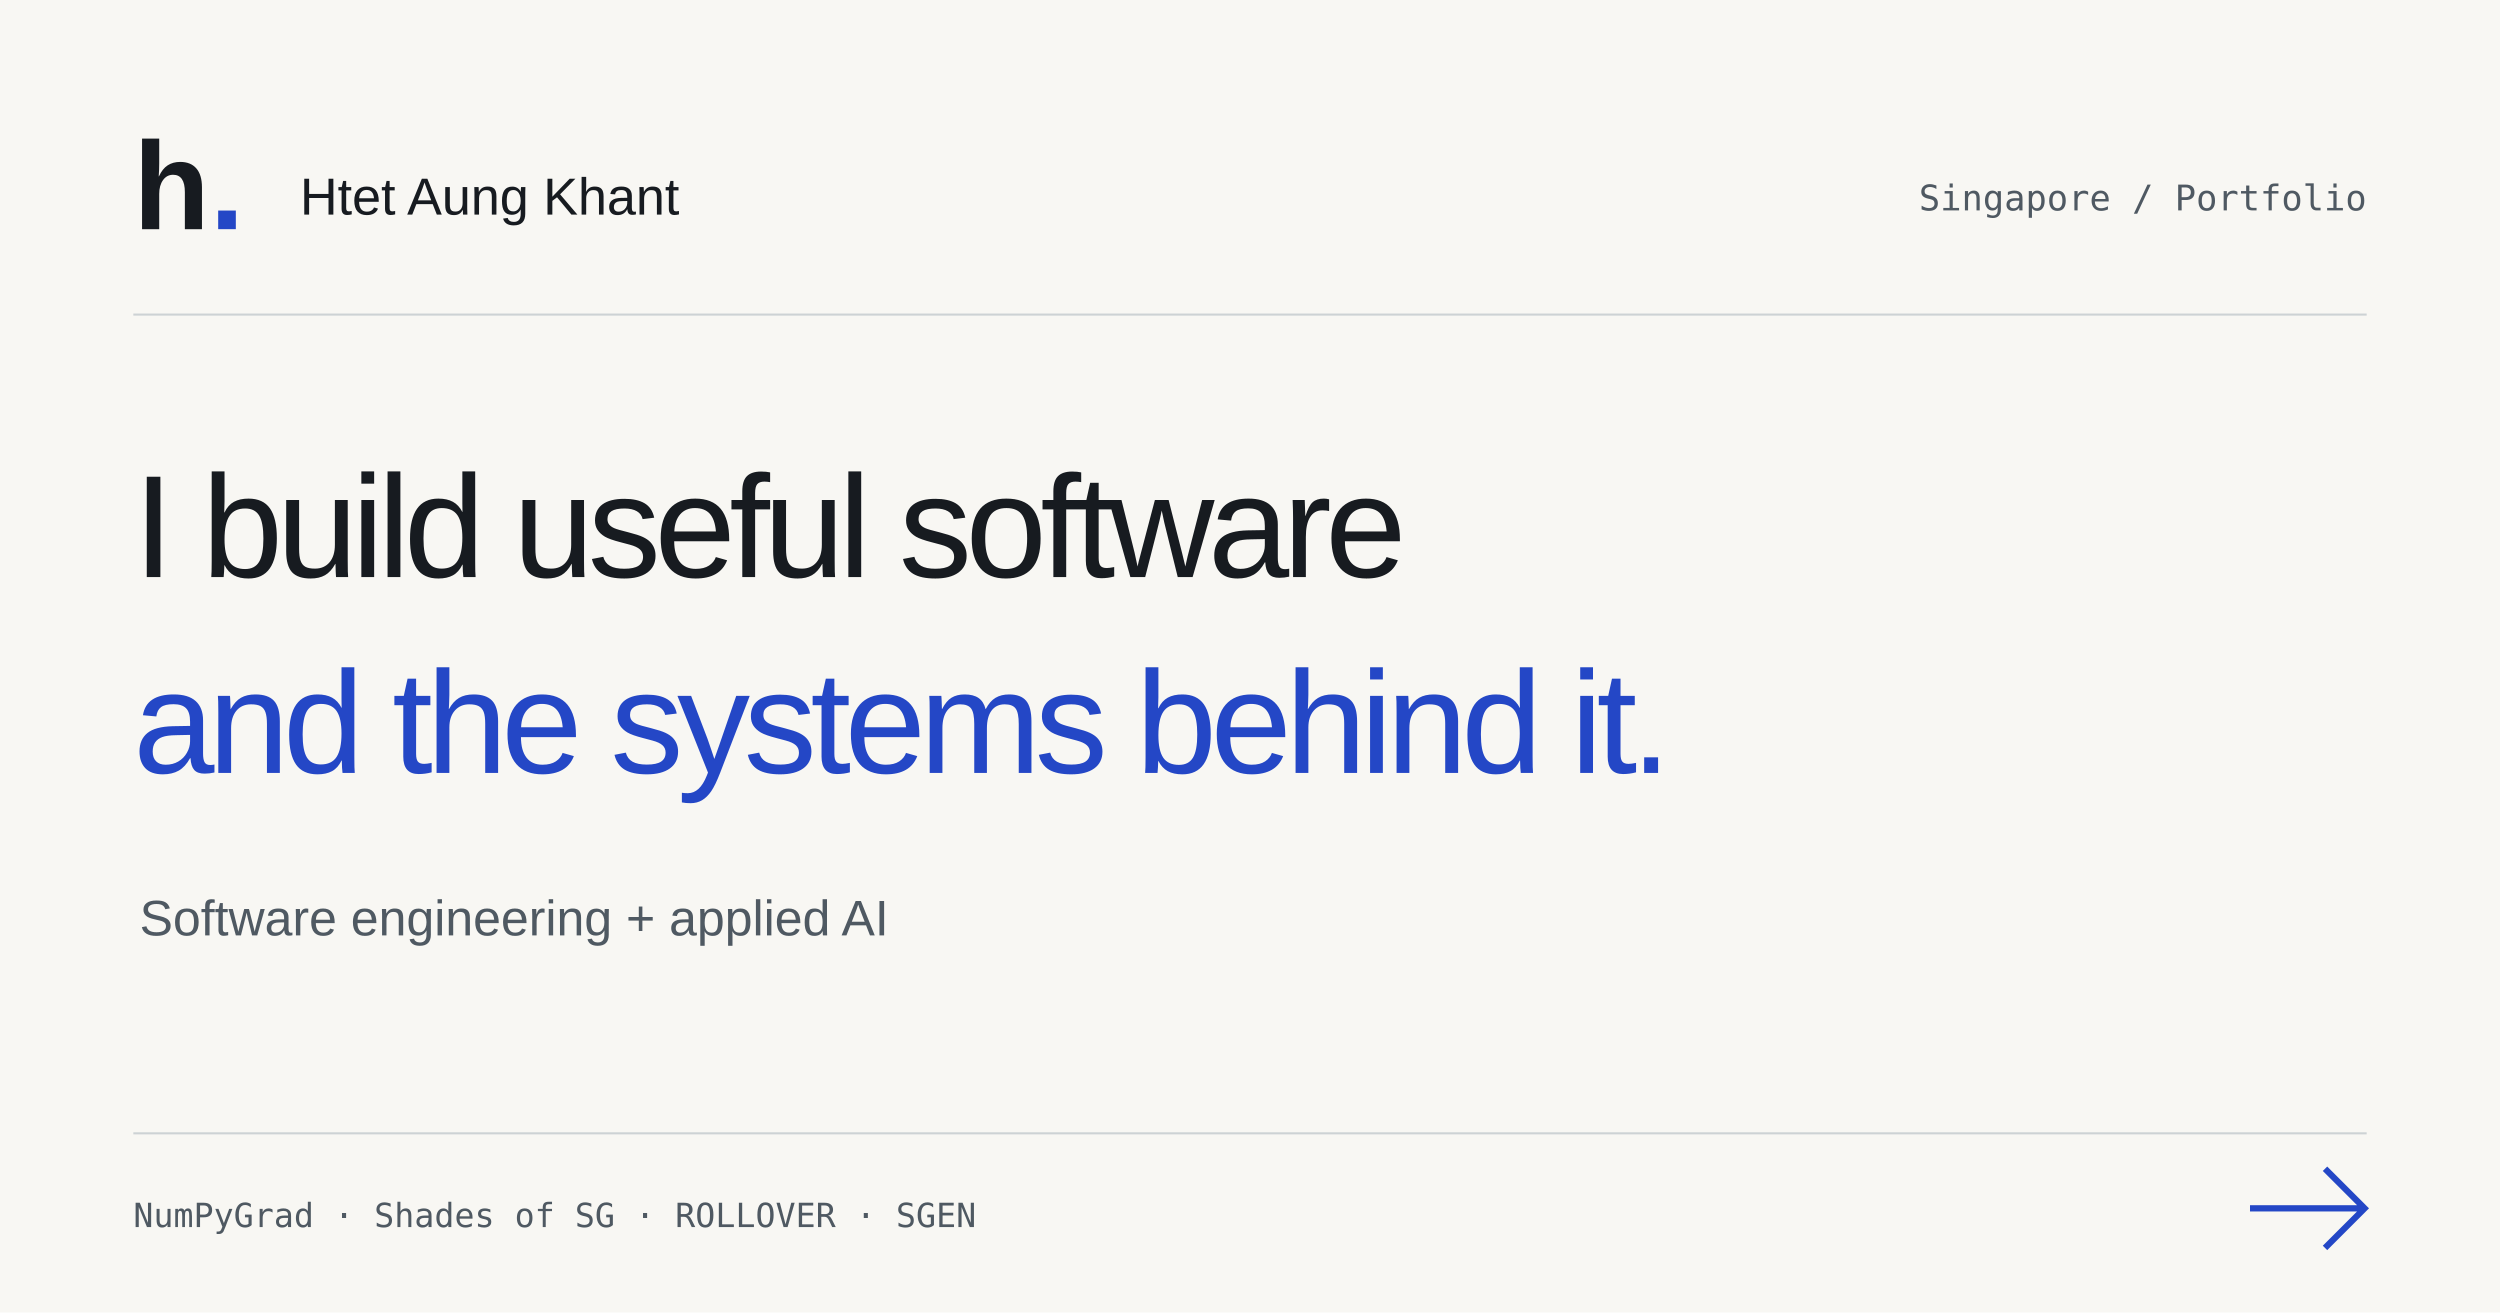
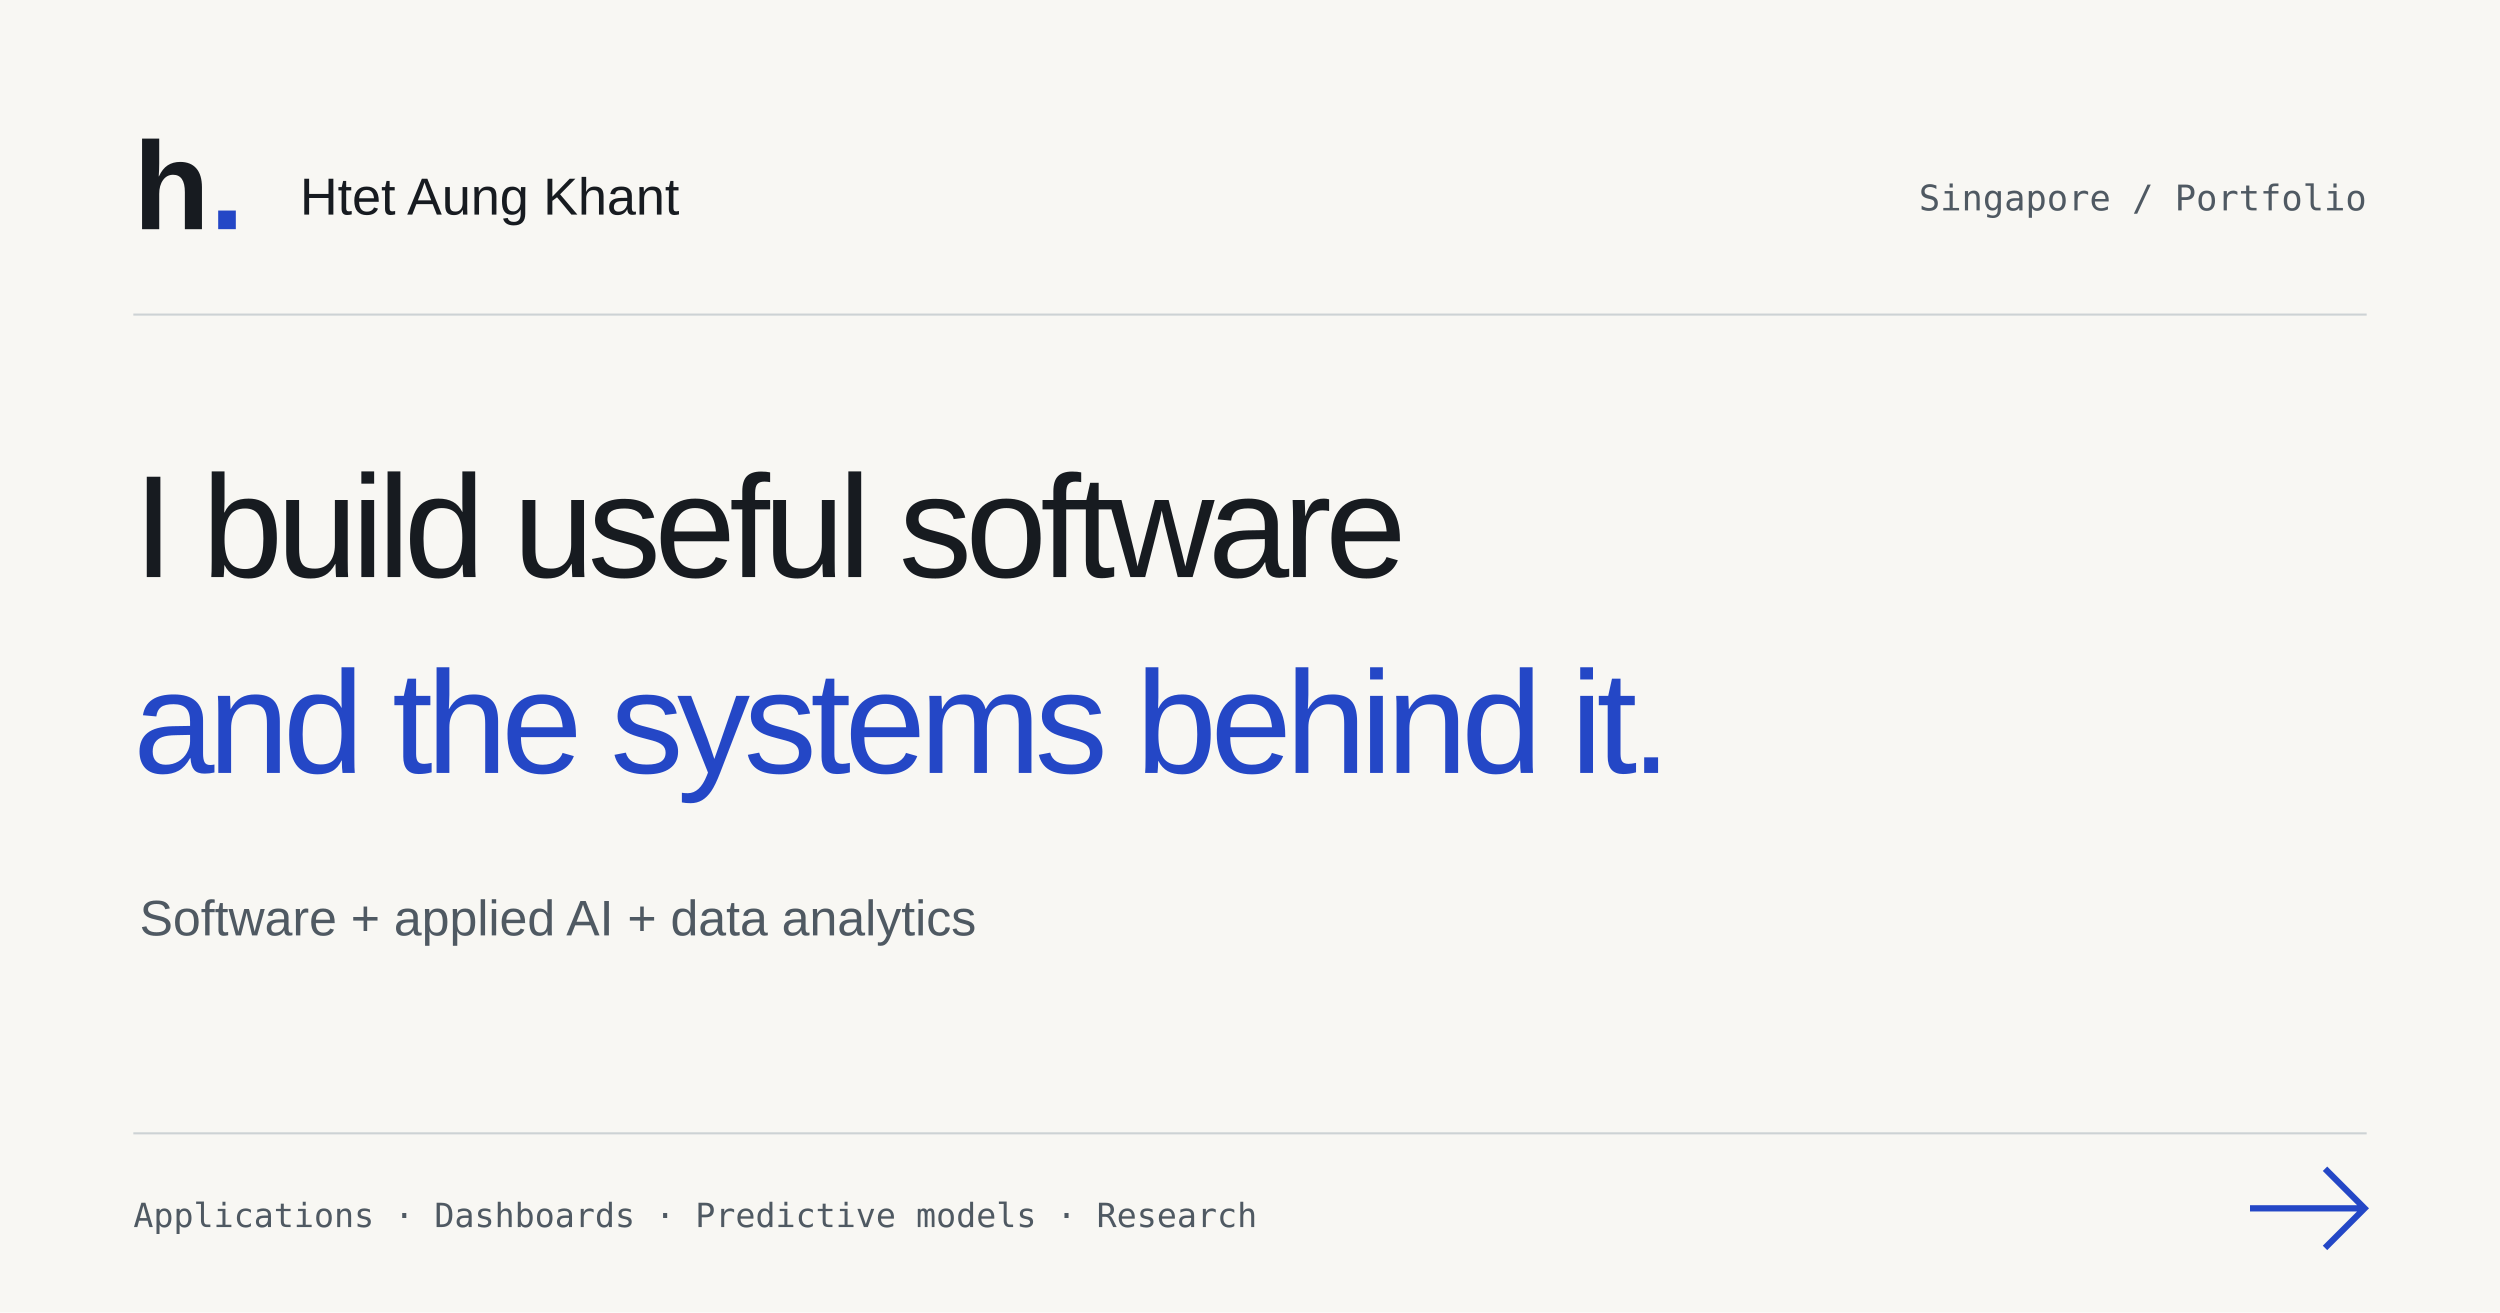
<svg xmlns="http://www.w3.org/2000/svg" width="1200" height="630" viewBox="0 0 1200 630">
  <rect width="1200" height="630" fill="#f8f7f3" />
  <path d="M64 151H1136M64 544H1136" stroke="#cdd2d4" />
  <text x="64" y="110" font-family="Arial, sans-serif" font-weight="700" font-size="60" letter-spacing="-5" fill="#171b20">h<tspan fill="#2447c6">.</tspan>
  </text>
  <text x="144" y="103" font-family="Arial, sans-serif" font-size="25" fill="#171b20">Htet Aung Khant</text>
  <text x="1136" y="101" text-anchor="end" font-family="monospace" font-size="17" fill="#4f5962">Singapore / Portfolio</text>
  <text x="64" y="277" font-family="Arial, sans-serif" font-size="70" font-weight="500" letter-spacing="-3" fill="#171b20">I build useful software</text>
  <text x="64" y="371" font-family="Arial, sans-serif" font-size="70" font-weight="500" letter-spacing="-3" fill="#2447c6">and the systems behind it.</text>
-   <text x="67" y="449" font-family="Arial, sans-serif" font-size="24" fill="#4f5962">Software engineering + applied AI</text>
-   <text x="64" y="589" font-family="monospace" font-size="16" fill="#4f5962">NumPyGrad · Shades of SG · ROLLOVER · SGEN</text>
+   <text x="67" y="449" font-family="Arial, sans-serif" font-size="24" fill="#4f5962">Software + applied AI + data analytics</text>
+   <text x="64" y="589" font-family="monospace" font-size="16" fill="#4f5962">Applications · Dashboards · Predictive models · Research</text>
  <path d="M1080 580H1135M1116 561L1135 580L1116 599" fill="none" stroke="#2447c6" stroke-width="3" />
</svg>
